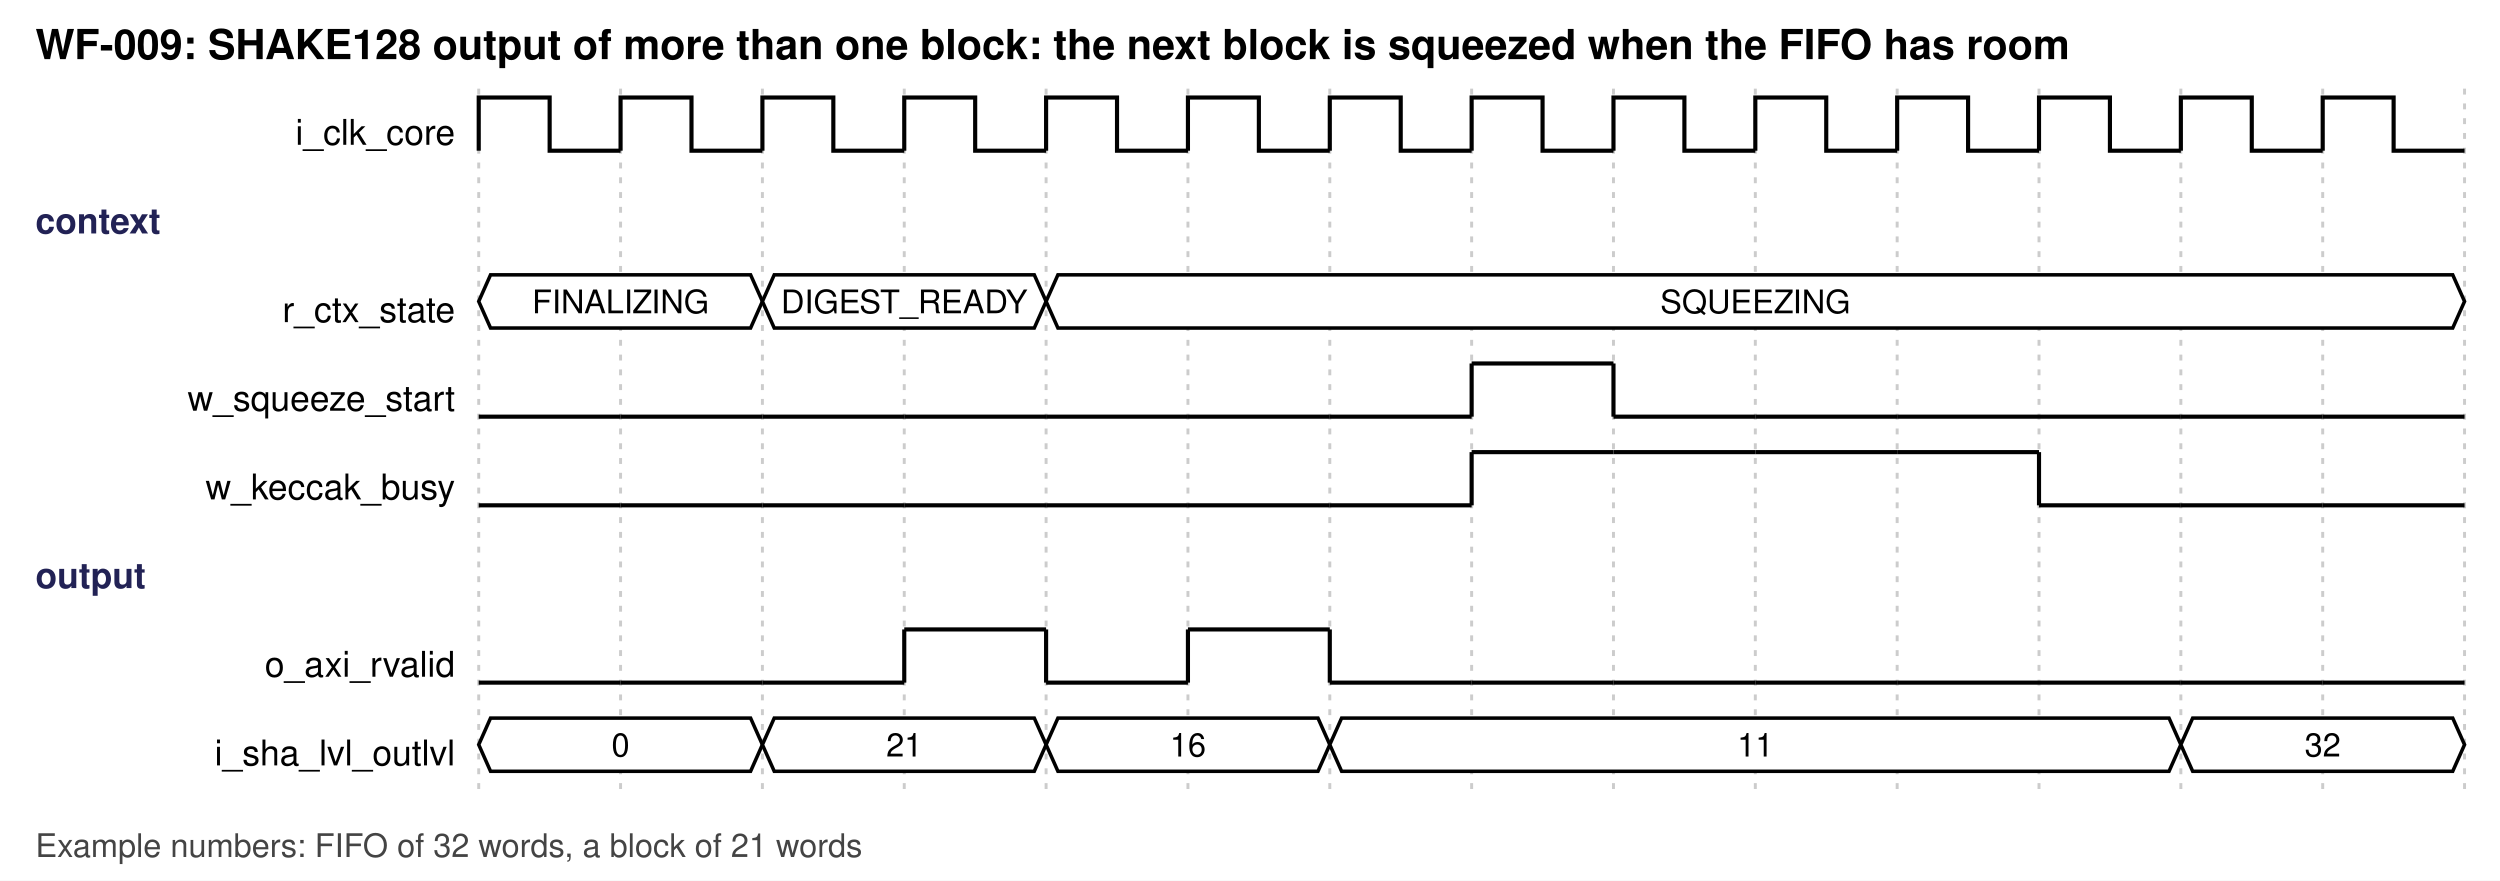
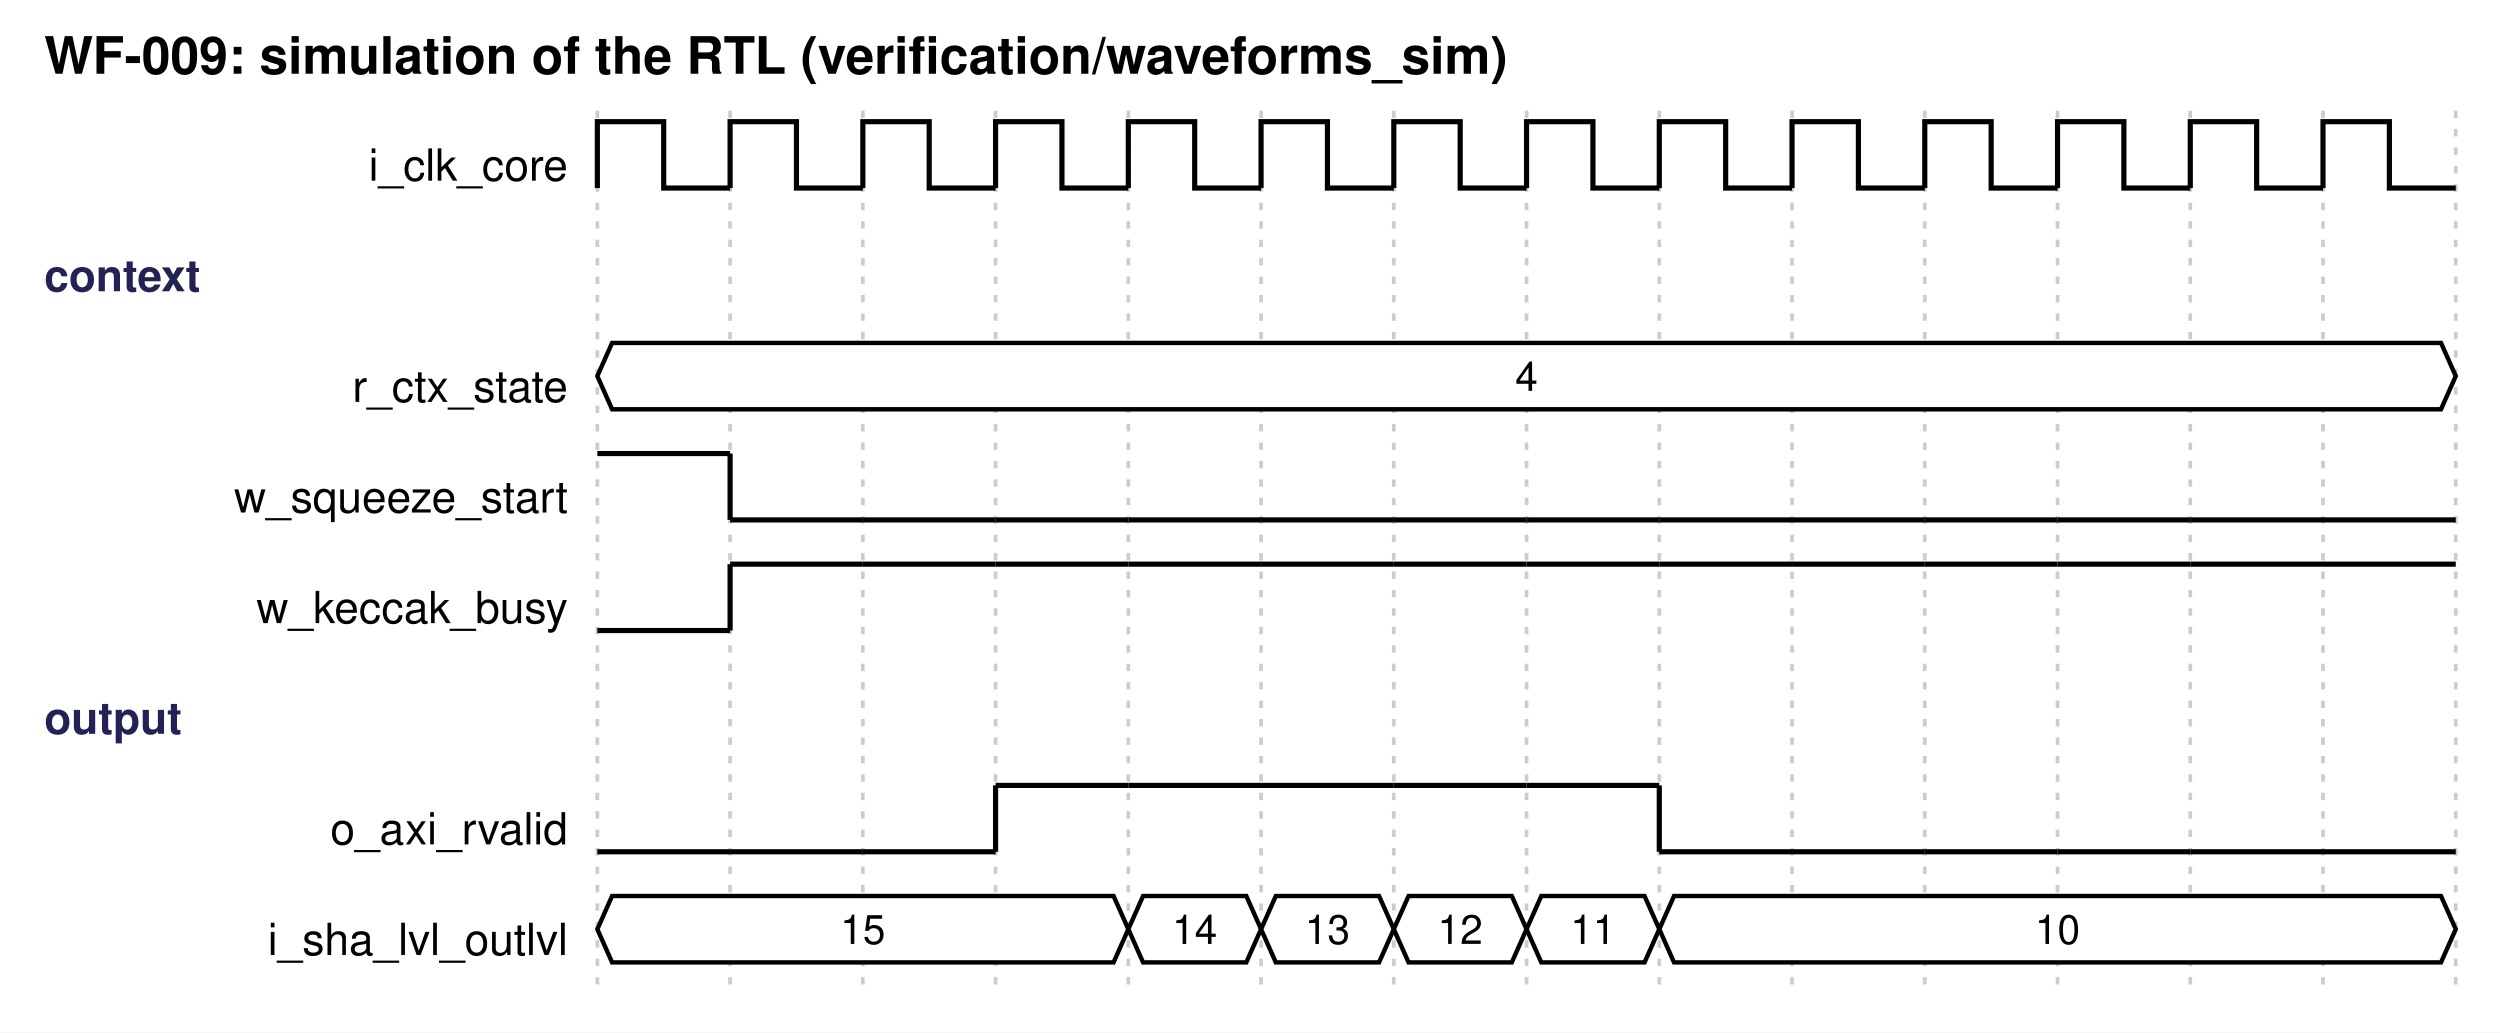
- <svg xmlns="http://www.w3.org/2000/svg" width="846" height="298" viewBox="0 0 846 298" font-family="Helvetica,Arial,sans-serif">
+ <svg xmlns="http://www.w3.org/2000/svg" width="678" height="280" viewBox="0 0 678 280" font-family="Helvetica,Arial,sans-serif">
  <rect width="100%" height="100%" fill="#fff" />
-   <text x="12" y="20" font-size="14" font-weight="bold">WF-009: SHAKE128 output of more than one block: the next block is squeezed when the FIFO has room</text>
+   <text x="12" y="20" font-size="14" font-weight="bold">WF-009: simulation of the RTL (verification/waveforms_sim)</text>
  <line x1="162" y1="30" x2="162" y2="270" stroke="#ccc" stroke-dasharray="2,3" />
-   <line x1="210" y1="30" x2="210" y2="270" stroke="#ccc" stroke-dasharray="2,3" />
-   <line x1="258" y1="30" x2="258" y2="270" stroke="#ccc" stroke-dasharray="2,3" />
+   <line x1="198" y1="30" x2="198" y2="270" stroke="#ccc" stroke-dasharray="2,3" />
+   <line x1="234" y1="30" x2="234" y2="270" stroke="#ccc" stroke-dasharray="2,3" />
+   <line x1="270" y1="30" x2="270" y2="270" stroke="#ccc" stroke-dasharray="2,3" />
  <line x1="306" y1="30" x2="306" y2="270" stroke="#ccc" stroke-dasharray="2,3" />
-   <line x1="354" y1="30" x2="354" y2="270" stroke="#ccc" stroke-dasharray="2,3" />
-   <line x1="402" y1="30" x2="402" y2="270" stroke="#ccc" stroke-dasharray="2,3" />
+   <line x1="342" y1="30" x2="342" y2="270" stroke="#ccc" stroke-dasharray="2,3" />
+   <line x1="378" y1="30" x2="378" y2="270" stroke="#ccc" stroke-dasharray="2,3" />
+   <line x1="414" y1="30" x2="414" y2="270" stroke="#ccc" stroke-dasharray="2,3" />
  <line x1="450" y1="30" x2="450" y2="270" stroke="#ccc" stroke-dasharray="2,3" />
-   <line x1="498" y1="30" x2="498" y2="270" stroke="#ccc" stroke-dasharray="2,3" />
-   <line x1="546" y1="30" x2="546" y2="270" stroke="#ccc" stroke-dasharray="2,3" />
+   <line x1="486" y1="30" x2="486" y2="270" stroke="#ccc" stroke-dasharray="2,3" />
+   <line x1="522" y1="30" x2="522" y2="270" stroke="#ccc" stroke-dasharray="2,3" />
+   <line x1="558" y1="30" x2="558" y2="270" stroke="#ccc" stroke-dasharray="2,3" />
  <line x1="594" y1="30" x2="594" y2="270" stroke="#ccc" stroke-dasharray="2,3" />
-   <line x1="642" y1="30" x2="642" y2="270" stroke="#ccc" stroke-dasharray="2,3" />
-   <line x1="690" y1="30" x2="690" y2="270" stroke="#ccc" stroke-dasharray="2,3" />
-   <line x1="738" y1="30" x2="738" y2="270" stroke="#ccc" stroke-dasharray="2,3" />
-   <line x1="786" y1="30" x2="786" y2="270" stroke="#ccc" stroke-dasharray="2,3" />
-   <line x1="834" y1="30" x2="834" y2="270" stroke="#ccc" stroke-dasharray="2,3" />
+   <line x1="630" y1="30" x2="630" y2="270" stroke="#ccc" stroke-dasharray="2,3" />
+   <line x1="666" y1="30" x2="666" y2="270" stroke="#ccc" stroke-dasharray="2,3" />
  <text x="154" y="49" font-size="12" text-anchor="end">i_clk_core</text>
-   <polyline points="162.0,51.0 162.0,33.0 186.0,33.0 186.0,51.0 210.0,51.0" stroke="#000" stroke-width="1.4" fill="none" />
-   <polyline points="210.0,51.0 210.0,33.0 234.0,33.0 234.0,51.0 258.0,51.0" stroke="#000" stroke-width="1.4" fill="none" />
-   <polyline points="258.0,51.0 258.0,33.0 282.0,33.0 282.0,51.0 306.0,51.0" stroke="#000" stroke-width="1.4" fill="none" />
-   <polyline points="306.0,51.0 306.0,33.0 330.0,33.0 330.0,51.0 354.0,51.0" stroke="#000" stroke-width="1.4" fill="none" />
-   <polyline points="354.0,51.0 354.0,33.0 378.0,33.0 378.0,51.0 402.0,51.0" stroke="#000" stroke-width="1.4" fill="none" />
-   <polyline points="402.0,51.0 402.0,33.0 426.0,33.0 426.0,51.0 450.0,51.0" stroke="#000" stroke-width="1.4" fill="none" />
-   <polyline points="450.0,51.0 450.0,33.0 474.0,33.0 474.0,51.0 498.0,51.0" stroke="#000" stroke-width="1.4" fill="none" />
-   <polyline points="498.0,51.0 498.0,33.0 522.0,33.0 522.0,51.0 546.0,51.0" stroke="#000" stroke-width="1.4" fill="none" />
-   <polyline points="546.0,51.0 546.0,33.0 570.0,33.0 570.0,51.0 594.0,51.0" stroke="#000" stroke-width="1.4" fill="none" />
-   <polyline points="594.0,51.0 594.0,33.0 618.0,33.0 618.0,51.0 642.0,51.0" stroke="#000" stroke-width="1.4" fill="none" />
-   <polyline points="642.0,51.0 642.0,33.0 666.0,33.0 666.0,51.0 690.0,51.0" stroke="#000" stroke-width="1.4" fill="none" />
-   <polyline points="690.0,51.0 690.0,33.0 714.0,33.0 714.0,51.0 738.0,51.0" stroke="#000" stroke-width="1.4" fill="none" />
-   <polyline points="738.0,51.0 738.0,33.0 762.0,33.0 762.0,51.0 786.0,51.0" stroke="#000" stroke-width="1.4" fill="none" />
-   <polyline points="786.0,51.0 786.0,33.0 810.0,33.0 810.0,51.0 834.0,51.0" stroke="#000" stroke-width="1.4" fill="none" />
+   <polyline points="162.0,51.0 162.0,33.0 180.0,33.0 180.0,51.0 198.0,51.0" stroke="#000" stroke-width="1.4" fill="none" />
+   <polyline points="198.0,51.0 198.0,33.0 216.0,33.0 216.0,51.0 234.0,51.0" stroke="#000" stroke-width="1.4" fill="none" />
+   <polyline points="234.0,51.0 234.0,33.0 252.0,33.0 252.0,51.0 270.0,51.0" stroke="#000" stroke-width="1.4" fill="none" />
+   <polyline points="270.0,51.0 270.0,33.0 288.0,33.0 288.0,51.0 306.0,51.0" stroke="#000" stroke-width="1.4" fill="none" />
+   <polyline points="306.0,51.0 306.0,33.0 324.0,33.0 324.0,51.0 342.0,51.0" stroke="#000" stroke-width="1.4" fill="none" />
+   <polyline points="342.0,51.0 342.0,33.0 360.0,33.0 360.0,51.0 378.0,51.0" stroke="#000" stroke-width="1.4" fill="none" />
+   <polyline points="378.0,51.0 378.0,33.0 396.0,33.0 396.0,51.0 414.0,51.0" stroke="#000" stroke-width="1.4" fill="none" />
+   <polyline points="414.0,51.0 414.0,33.0 432.0,33.0 432.0,51.0 450.0,51.0" stroke="#000" stroke-width="1.4" fill="none" />
+   <polyline points="450.0,51.0 450.0,33.0 468.0,33.0 468.0,51.0 486.0,51.0" stroke="#000" stroke-width="1.4" fill="none" />
+   <polyline points="486.0,51.0 486.0,33.0 504.0,33.0 504.0,51.0 522.0,51.0" stroke="#000" stroke-width="1.4" fill="none" />
+   <polyline points="522.0,51.0 522.0,33.0 540.0,33.0 540.0,51.0 558.0,51.0" stroke="#000" stroke-width="1.4" fill="none" />
+   <polyline points="558.0,51.0 558.0,33.0 576.0,33.0 576.0,51.0 594.0,51.0" stroke="#000" stroke-width="1.4" fill="none" />
+   <polyline points="594.0,51.0 594.0,33.0 612.0,33.0 612.0,51.0 630.0,51.0" stroke="#000" stroke-width="1.4" fill="none" />
+   <polyline points="630.0,51.0 630.0,33.0 648.0,33.0 648.0,51.0 666.0,51.0" stroke="#000" stroke-width="1.4" fill="none" />
  <text x="12" y="79" font-size="12" font-weight="bold" fill="#225">context</text>
  <text x="154" y="109" font-size="12" text-anchor="end">r_ctx_state</text>
-   <polygon points="166.0,93.0 254.0,93.0 258.0,102.0 254.0,111.0 166.0,111.0 162.0,102.0" fill="#ffffff" stroke="#000" stroke-width="1.2" />
-   <text x="210.0" y="106.0" text-anchor="middle" font-size="11">FINALIZING</text>
-   <polygon points="262.0,93.0 350.0,93.0 354.0,102.0 350.0,111.0 262.0,111.0 258.0,102.0" fill="#ffffff" stroke="#000" stroke-width="1.2" />
-   <text x="306.0" y="106.0" text-anchor="middle" font-size="11">DIGEST_READY</text>
-   <polygon points="358.0,93.0 830.0,93.0 834.0,102.0 830.0,111.0 358.0,111.0 354.0,102.0" fill="#ffffff" stroke="#000" stroke-width="1.2" />
-   <text x="594.0" y="106.0" text-anchor="middle" font-size="11">SQUEEZING</text>
+   <polygon points="166.0,93.0 662.0,93.0 666.0,102.0 662.0,111.0 166.0,111.0 162.0,102.0" fill="#ffffff" stroke="#000" stroke-width="1.2" />
+   <text x="414.0" y="106.0" text-anchor="middle" font-size="11">4</text>
  <text x="154" y="139" font-size="12" text-anchor="end">w_squeeze_start</text>
-   <polyline points="162.0,141.0 210.0,141.0" stroke="#000" stroke-width="1.4" fill="none" />
-   <polyline points="210.0,141.0 258.0,141.0" stroke="#000" stroke-width="1.4" fill="none" />
-   <polyline points="258.0,141.0 306.0,141.0" stroke="#000" stroke-width="1.4" fill="none" />
-   <polyline points="306.0,141.0 354.0,141.0" stroke="#000" stroke-width="1.4" fill="none" />
-   <polyline points="354.0,141.0 402.0,141.0" stroke="#000" stroke-width="1.4" fill="none" />
-   <polyline points="402.0,141.0 450.0,141.0" stroke="#000" stroke-width="1.4" fill="none" />
-   <polyline points="450.0,141.0 498.0,141.0" stroke="#000" stroke-width="1.4" fill="none" />
-   <polyline points="498.0,141.0 498.0,123.0" stroke="#000" stroke-width="1.4" fill="none" />
-   <polyline points="498.0,123.0 546.0,123.0" stroke="#000" stroke-width="1.4" fill="none" />
-   <polyline points="546.0,123.0 546.0,141.0" stroke="#000" stroke-width="1.4" fill="none" />
-   <polyline points="546.0,141.0 594.0,141.0" stroke="#000" stroke-width="1.4" fill="none" />
-   <polyline points="594.0,141.0 642.0,141.0" stroke="#000" stroke-width="1.4" fill="none" />
-   <polyline points="642.0,141.0 690.0,141.0" stroke="#000" stroke-width="1.4" fill="none" />
-   <polyline points="690.0,141.0 738.0,141.0" stroke="#000" stroke-width="1.4" fill="none" />
-   <polyline points="738.0,141.0 786.0,141.0" stroke="#000" stroke-width="1.4" fill="none" />
-   <polyline points="786.0,141.0 834.0,141.0" stroke="#000" stroke-width="1.4" fill="none" />
+   <polyline points="162.0,123.0 198.0,123.0" stroke="#000" stroke-width="1.4" fill="none" />
+   <polyline points="198.0,123.0 198.0,141.0" stroke="#000" stroke-width="1.4" fill="none" />
+   <polyline points="198.0,141.0 234.0,141.0" stroke="#000" stroke-width="1.4" fill="none" />
+   <polyline points="234.0,141.0 270.0,141.0" stroke="#000" stroke-width="1.4" fill="none" />
+   <polyline points="270.0,141.0 306.0,141.0" stroke="#000" stroke-width="1.4" fill="none" />
+   <polyline points="306.0,141.0 342.0,141.0" stroke="#000" stroke-width="1.4" fill="none" />
+   <polyline points="342.0,141.0 378.0,141.0" stroke="#000" stroke-width="1.4" fill="none" />
+   <polyline points="378.0,141.0 414.0,141.0" stroke="#000" stroke-width="1.4" fill="none" />
+   <polyline points="414.0,141.0 450.0,141.0" stroke="#000" stroke-width="1.4" fill="none" />
+   <polyline points="450.0,141.0 486.0,141.0" stroke="#000" stroke-width="1.4" fill="none" />
+   <polyline points="486.0,141.0 522.0,141.0" stroke="#000" stroke-width="1.4" fill="none" />
+   <polyline points="522.0,141.0 558.0,141.0" stroke="#000" stroke-width="1.4" fill="none" />
+   <polyline points="558.0,141.0 594.0,141.0" stroke="#000" stroke-width="1.4" fill="none" />
+   <polyline points="594.0,141.0 630.0,141.0" stroke="#000" stroke-width="1.4" fill="none" />
+   <polyline points="630.0,141.0 666.0,141.0" stroke="#000" stroke-width="1.4" fill="none" />
  <text x="154" y="169" font-size="12" text-anchor="end">w_keccak_busy</text>
-   <polyline points="162.0,171.0 210.0,171.0" stroke="#000" stroke-width="1.4" fill="none" />
-   <polyline points="210.0,171.0 258.0,171.0" stroke="#000" stroke-width="1.4" fill="none" />
-   <polyline points="258.0,171.0 306.0,171.0" stroke="#000" stroke-width="1.4" fill="none" />
-   <polyline points="306.0,171.0 354.0,171.0" stroke="#000" stroke-width="1.4" fill="none" />
-   <polyline points="354.0,171.0 402.0,171.0" stroke="#000" stroke-width="1.4" fill="none" />
-   <polyline points="402.0,171.0 450.0,171.0" stroke="#000" stroke-width="1.4" fill="none" />
-   <polyline points="450.0,171.0 498.0,171.0" stroke="#000" stroke-width="1.4" fill="none" />
-   <polyline points="498.0,171.0 498.0,153.0" stroke="#000" stroke-width="1.4" fill="none" />
-   <polyline points="498.0,153.0 546.0,153.0" stroke="#000" stroke-width="1.4" fill="none" />
-   <polyline points="546.0,153.0 594.0,153.0" stroke="#000" stroke-width="1.4" fill="none" />
-   <polyline points="594.0,153.0 642.0,153.0" stroke="#000" stroke-width="1.4" fill="none" />
-   <polyline points="642.0,153.0 690.0,153.0" stroke="#000" stroke-width="1.4" fill="none" />
-   <polyline points="690.0,153.0 690.0,171.0" stroke="#000" stroke-width="1.4" fill="none" />
-   <polyline points="690.0,171.0 738.0,171.0" stroke="#000" stroke-width="1.4" fill="none" />
-   <polyline points="738.0,171.0 786.0,171.0" stroke="#000" stroke-width="1.4" fill="none" />
-   <polyline points="786.0,171.0 834.0,171.0" stroke="#000" stroke-width="1.4" fill="none" />
+   <polyline points="162.0,171.0 198.0,171.0" stroke="#000" stroke-width="1.4" fill="none" />
+   <polyline points="198.0,171.0 198.0,153.0" stroke="#000" stroke-width="1.4" fill="none" />
+   <polyline points="198.0,153.0 234.0,153.0" stroke="#000" stroke-width="1.4" fill="none" />
+   <polyline points="234.0,153.0 270.0,153.0" stroke="#000" stroke-width="1.4" fill="none" />
+   <polyline points="270.0,153.0 306.0,153.0" stroke="#000" stroke-width="1.4" fill="none" />
+   <polyline points="306.0,153.0 342.0,153.0" stroke="#000" stroke-width="1.4" fill="none" />
+   <polyline points="342.0,153.0 378.0,153.0" stroke="#000" stroke-width="1.4" fill="none" />
+   <polyline points="378.0,153.0 414.0,153.0" stroke="#000" stroke-width="1.4" fill="none" />
+   <polyline points="414.0,153.0 450.0,153.0" stroke="#000" stroke-width="1.4" fill="none" />
+   <polyline points="450.0,153.0 486.0,153.0" stroke="#000" stroke-width="1.4" fill="none" />
+   <polyline points="486.0,153.0 522.0,153.0" stroke="#000" stroke-width="1.4" fill="none" />
+   <polyline points="522.0,153.0 558.0,153.0" stroke="#000" stroke-width="1.4" fill="none" />
+   <polyline points="558.0,153.0 594.0,153.0" stroke="#000" stroke-width="1.4" fill="none" />
+   <polyline points="594.0,153.0 630.0,153.0" stroke="#000" stroke-width="1.4" fill="none" />
+   <polyline points="630.0,153.0 666.0,153.0" stroke="#000" stroke-width="1.4" fill="none" />
  <text x="12" y="199" font-size="12" font-weight="bold" fill="#225">output</text>
  <text x="154" y="229" font-size="12" text-anchor="end">o_axi_rvalid</text>
-   <polyline points="162.0,231.0 210.0,231.0" stroke="#000" stroke-width="1.4" fill="none" />
-   <polyline points="210.0,231.0 258.0,231.0" stroke="#000" stroke-width="1.4" fill="none" />
-   <polyline points="258.0,231.0 306.0,231.0" stroke="#000" stroke-width="1.4" fill="none" />
-   <polyline points="306.0,231.0 306.0,213.0" stroke="#000" stroke-width="1.4" fill="none" />
-   <polyline points="306.0,213.0 354.0,213.0" stroke="#000" stroke-width="1.4" fill="none" />
-   <polyline points="354.0,213.0 354.0,231.0" stroke="#000" stroke-width="1.4" fill="none" />
-   <polyline points="354.0,231.0 402.0,231.0" stroke="#000" stroke-width="1.4" fill="none" />
-   <polyline points="402.0,231.0 402.0,213.0" stroke="#000" stroke-width="1.4" fill="none" />
-   <polyline points="402.0,213.0 450.0,213.0" stroke="#000" stroke-width="1.4" fill="none" />
+   <polyline points="162.0,231.0 198.0,231.0" stroke="#000" stroke-width="1.4" fill="none" />
+   <polyline points="198.0,231.0 234.0,231.0" stroke="#000" stroke-width="1.4" fill="none" />
+   <polyline points="234.0,231.0 270.0,231.0" stroke="#000" stroke-width="1.4" fill="none" />
+   <polyline points="270.0,231.0 270.0,213.0" stroke="#000" stroke-width="1.4" fill="none" />
+   <polyline points="270.0,213.0 306.0,213.0" stroke="#000" stroke-width="1.4" fill="none" />
+   <polyline points="306.0,213.0 342.0,213.0" stroke="#000" stroke-width="1.4" fill="none" />
+   <polyline points="342.0,213.0 378.0,213.0" stroke="#000" stroke-width="1.4" fill="none" />
+   <polyline points="378.0,213.0 414.0,213.0" stroke="#000" stroke-width="1.4" fill="none" />
+   <polyline points="414.0,213.0 450.0,213.0" stroke="#000" stroke-width="1.4" fill="none" />
  <polyline points="450.0,213.0 450.0,231.0" stroke="#000" stroke-width="1.4" fill="none" />
-   <polyline points="450.0,231.0 498.0,231.0" stroke="#000" stroke-width="1.4" fill="none" />
-   <polyline points="498.0,231.0 546.0,231.0" stroke="#000" stroke-width="1.4" fill="none" />
-   <polyline points="546.0,231.0 594.0,231.0" stroke="#000" stroke-width="1.4" fill="none" />
-   <polyline points="594.0,231.0 642.0,231.0" stroke="#000" stroke-width="1.4" fill="none" />
-   <polyline points="642.0,231.0 690.0,231.0" stroke="#000" stroke-width="1.4" fill="none" />
-   <polyline points="690.0,231.0 738.0,231.0" stroke="#000" stroke-width="1.4" fill="none" />
-   <polyline points="738.0,231.0 786.0,231.0" stroke="#000" stroke-width="1.4" fill="none" />
-   <polyline points="786.0,231.0 834.0,231.0" stroke="#000" stroke-width="1.4" fill="none" />
+   <polyline points="450.0,231.0 486.0,231.0" stroke="#000" stroke-width="1.4" fill="none" />
+   <polyline points="486.0,231.0 522.0,231.0" stroke="#000" stroke-width="1.4" fill="none" />
+   <polyline points="522.0,231.0 558.0,231.0" stroke="#000" stroke-width="1.4" fill="none" />
+   <polyline points="558.0,231.0 594.0,231.0" stroke="#000" stroke-width="1.4" fill="none" />
+   <polyline points="594.0,231.0 630.0,231.0" stroke="#000" stroke-width="1.4" fill="none" />
+   <polyline points="630.0,231.0 666.0,231.0" stroke="#000" stroke-width="1.4" fill="none" />
  <text x="154" y="259" font-size="12" text-anchor="end">i_sha_lvl_outlvl</text>
-   <polygon points="166.0,243.0 254.0,243.0 258.0,252.0 254.0,261.0 166.0,261.0 162.0,252.0" fill="#ffffff" stroke="#000" stroke-width="1.2" />
-   <text x="210.0" y="256.0" text-anchor="middle" font-size="11">0</text>
-   <polygon points="262.0,243.0 350.0,243.0 354.0,252.0 350.0,261.0 262.0,261.0 258.0,252.0" fill="#ffffff" stroke="#000" stroke-width="1.2" />
-   <text x="306.0" y="256.0" text-anchor="middle" font-size="11">21</text>
-   <polygon points="358.0,243.0 446.0,243.0 450.0,252.0 446.0,261.0 358.0,261.0 354.0,252.0" fill="#ffffff" stroke="#000" stroke-width="1.2" />
-   <text x="402.0" y="256.0" text-anchor="middle" font-size="11">16</text>
-   <polygon points="454.0,243.0 734.0,243.0 738.0,252.0 734.0,261.0 454.0,261.0 450.0,252.0" fill="#ffffff" stroke="#000" stroke-width="1.2" />
-   <text x="594.0" y="256.0" text-anchor="middle" font-size="11">11</text>
-   <polygon points="742.0,243.0 830.0,243.0 834.0,252.0 830.0,261.0 742.0,261.0 738.0,252.0" fill="#ffffff" stroke="#000" stroke-width="1.2" />
-   <text x="786.0" y="256.0" text-anchor="middle" font-size="11">32</text>
-   <text x="12" y="290" font-size="11" fill="#444">Example numbers: FIFO of 32 words, a block of 21 words</text>
+   <polygon points="166.0,243.0 302.0,243.0 306.0,252.0 302.0,261.0 166.0,261.0 162.0,252.0" fill="#ffffff" stroke="#000" stroke-width="1.2" />
+   <text x="234.0" y="256.0" text-anchor="middle" font-size="11">15</text>
+   <polygon points="310.0,243.0 338.0,243.0 342.0,252.0 338.0,261.0 310.0,261.0 306.0,252.0" fill="#ffffff" stroke="#000" stroke-width="1.2" />
+   <text x="324.0" y="256.0" text-anchor="middle" font-size="11">14</text>
+   <polygon points="346.0,243.0 374.0,243.0 378.0,252.0 374.0,261.0 346.0,261.0 342.0,252.0" fill="#ffffff" stroke="#000" stroke-width="1.2" />
+   <text x="360.0" y="256.0" text-anchor="middle" font-size="11">13</text>
+   <polygon points="382.0,243.0 410.0,243.0 414.0,252.0 410.0,261.0 382.0,261.0 378.0,252.0" fill="#ffffff" stroke="#000" stroke-width="1.2" />
+   <text x="396.0" y="256.0" text-anchor="middle" font-size="11">12</text>
+   <polygon points="418.0,243.0 446.0,243.0 450.0,252.0 446.0,261.0 418.0,261.0 414.0,252.0" fill="#ffffff" stroke="#000" stroke-width="1.2" />
+   <text x="432.0" y="256.0" text-anchor="middle" font-size="11">11</text>
+   <polygon points="454.0,243.0 662.0,243.0 666.0,252.0 662.0,261.0 454.0,261.0 450.0,252.0" fill="#ffffff" stroke="#000" stroke-width="1.2" />
+   <text x="558.0" y="256.0" text-anchor="middle" font-size="11">10</text>
</svg>
